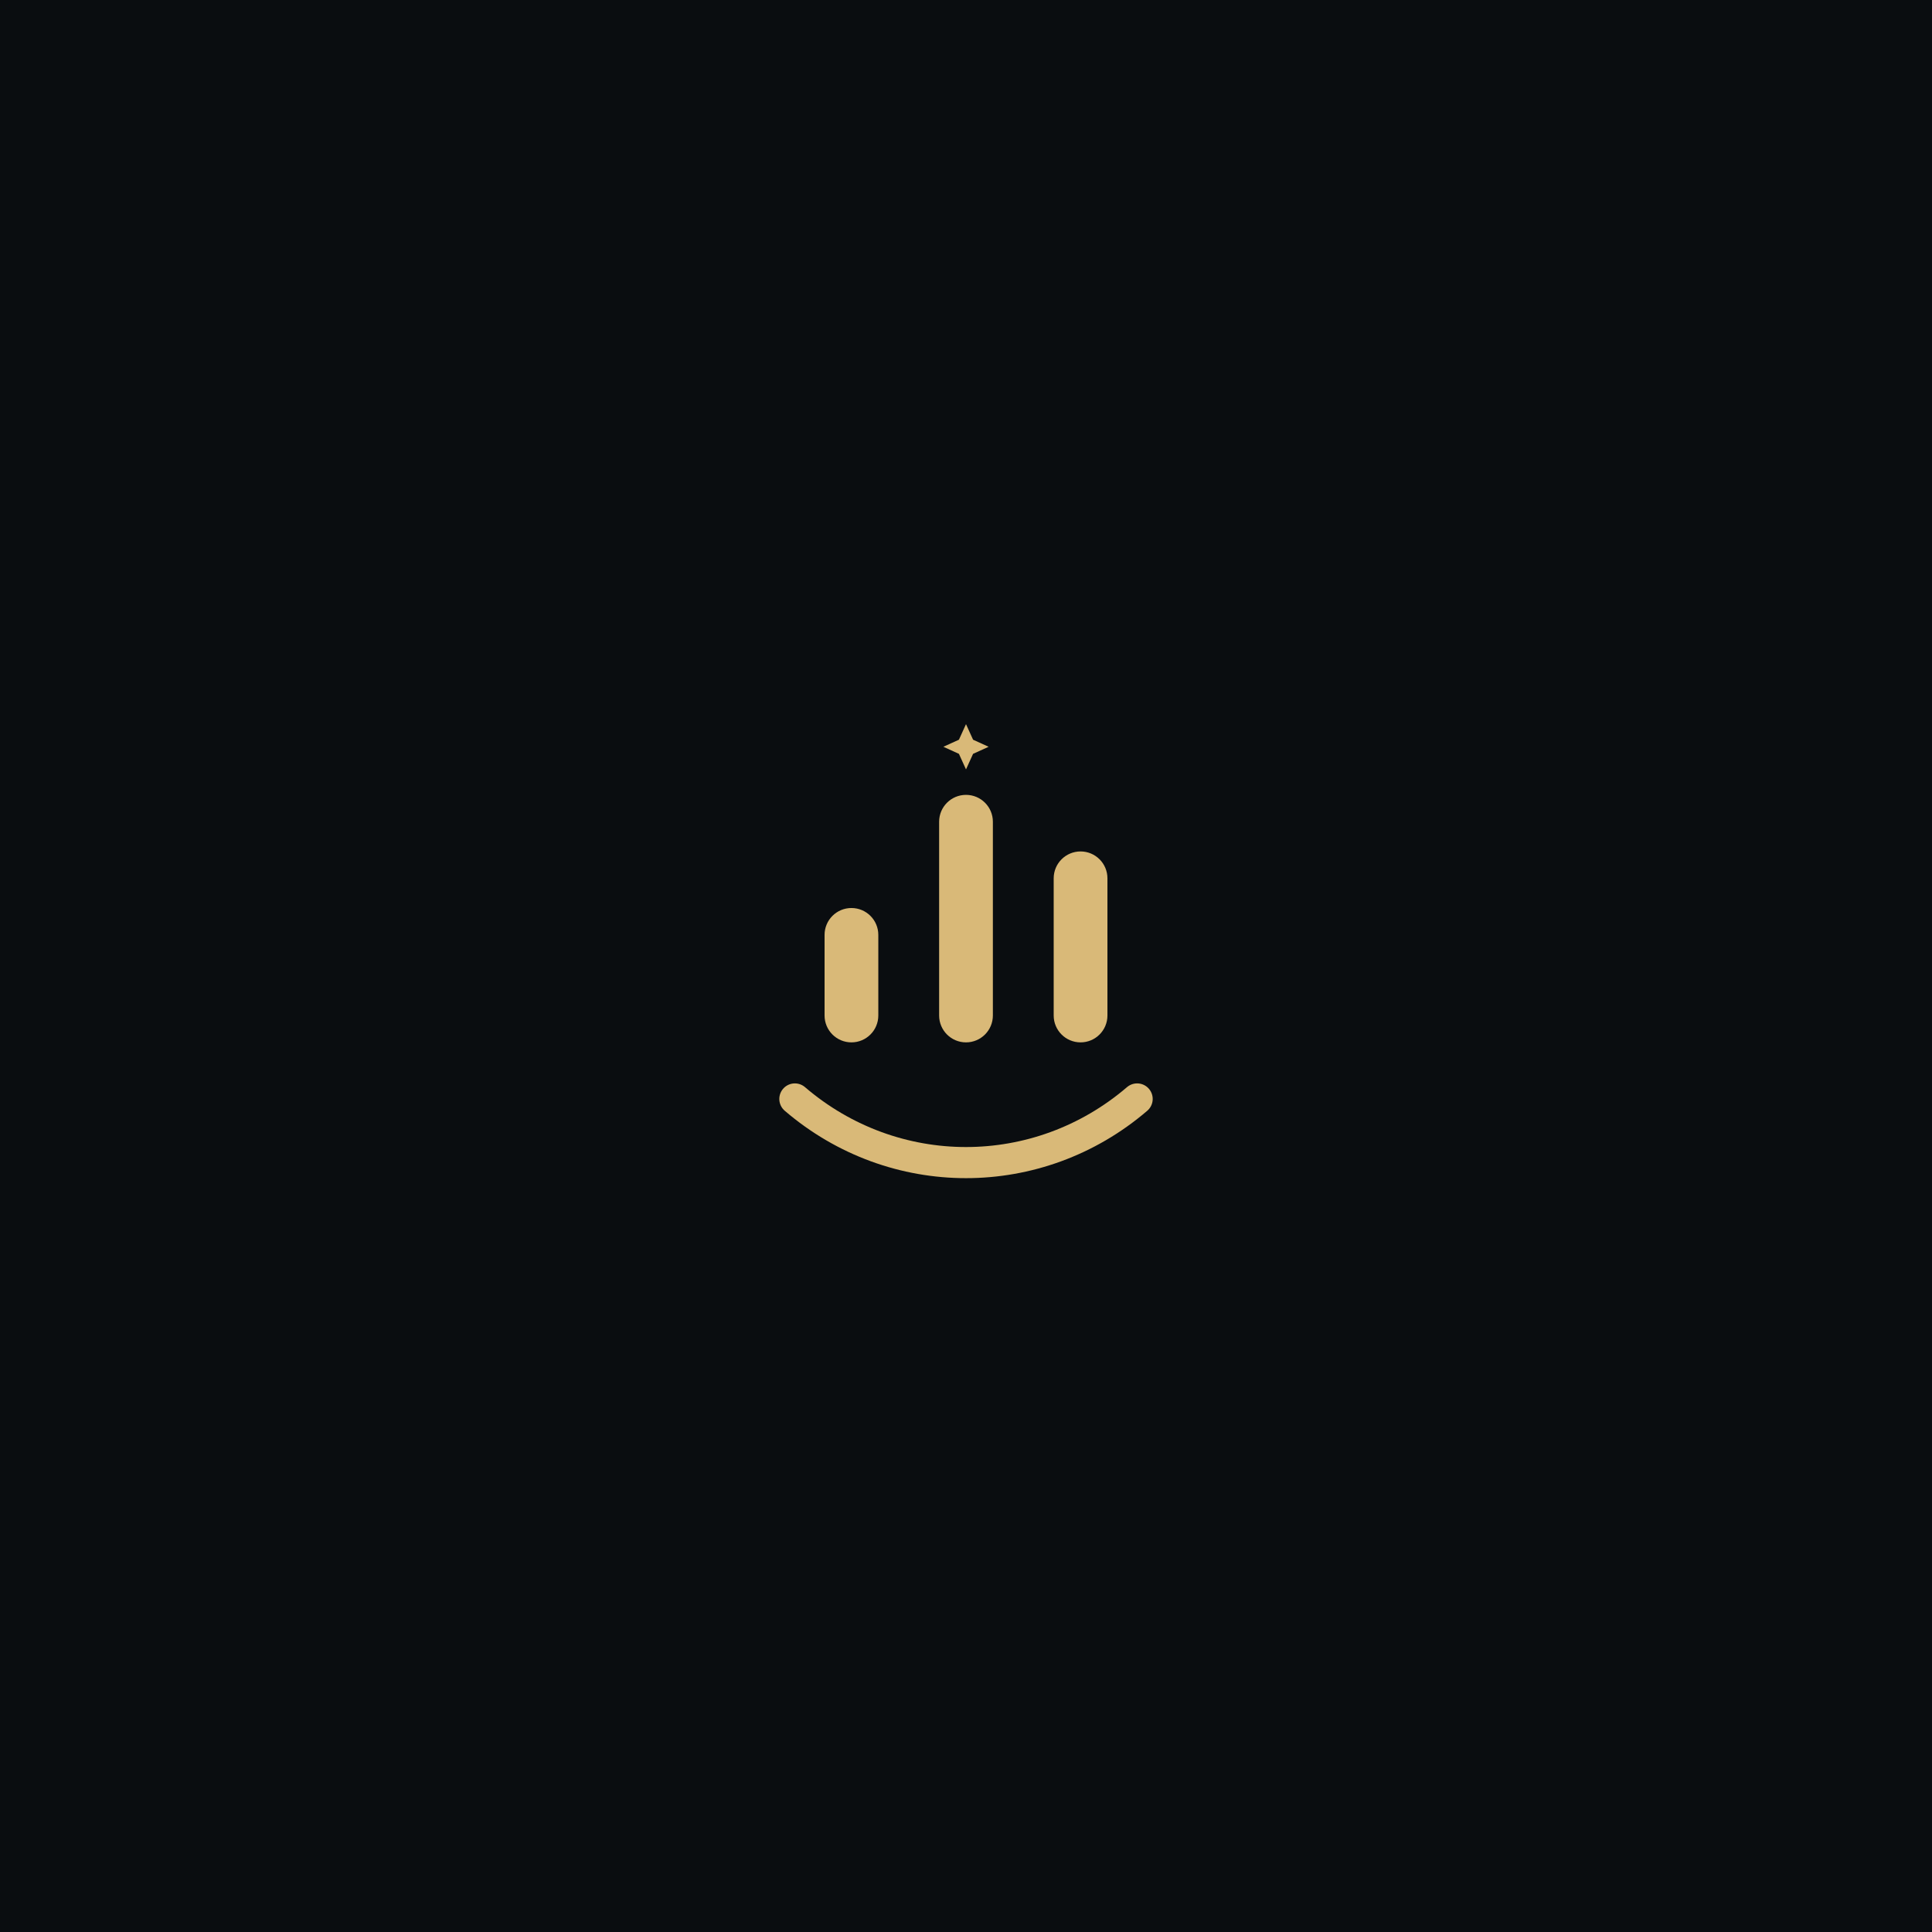
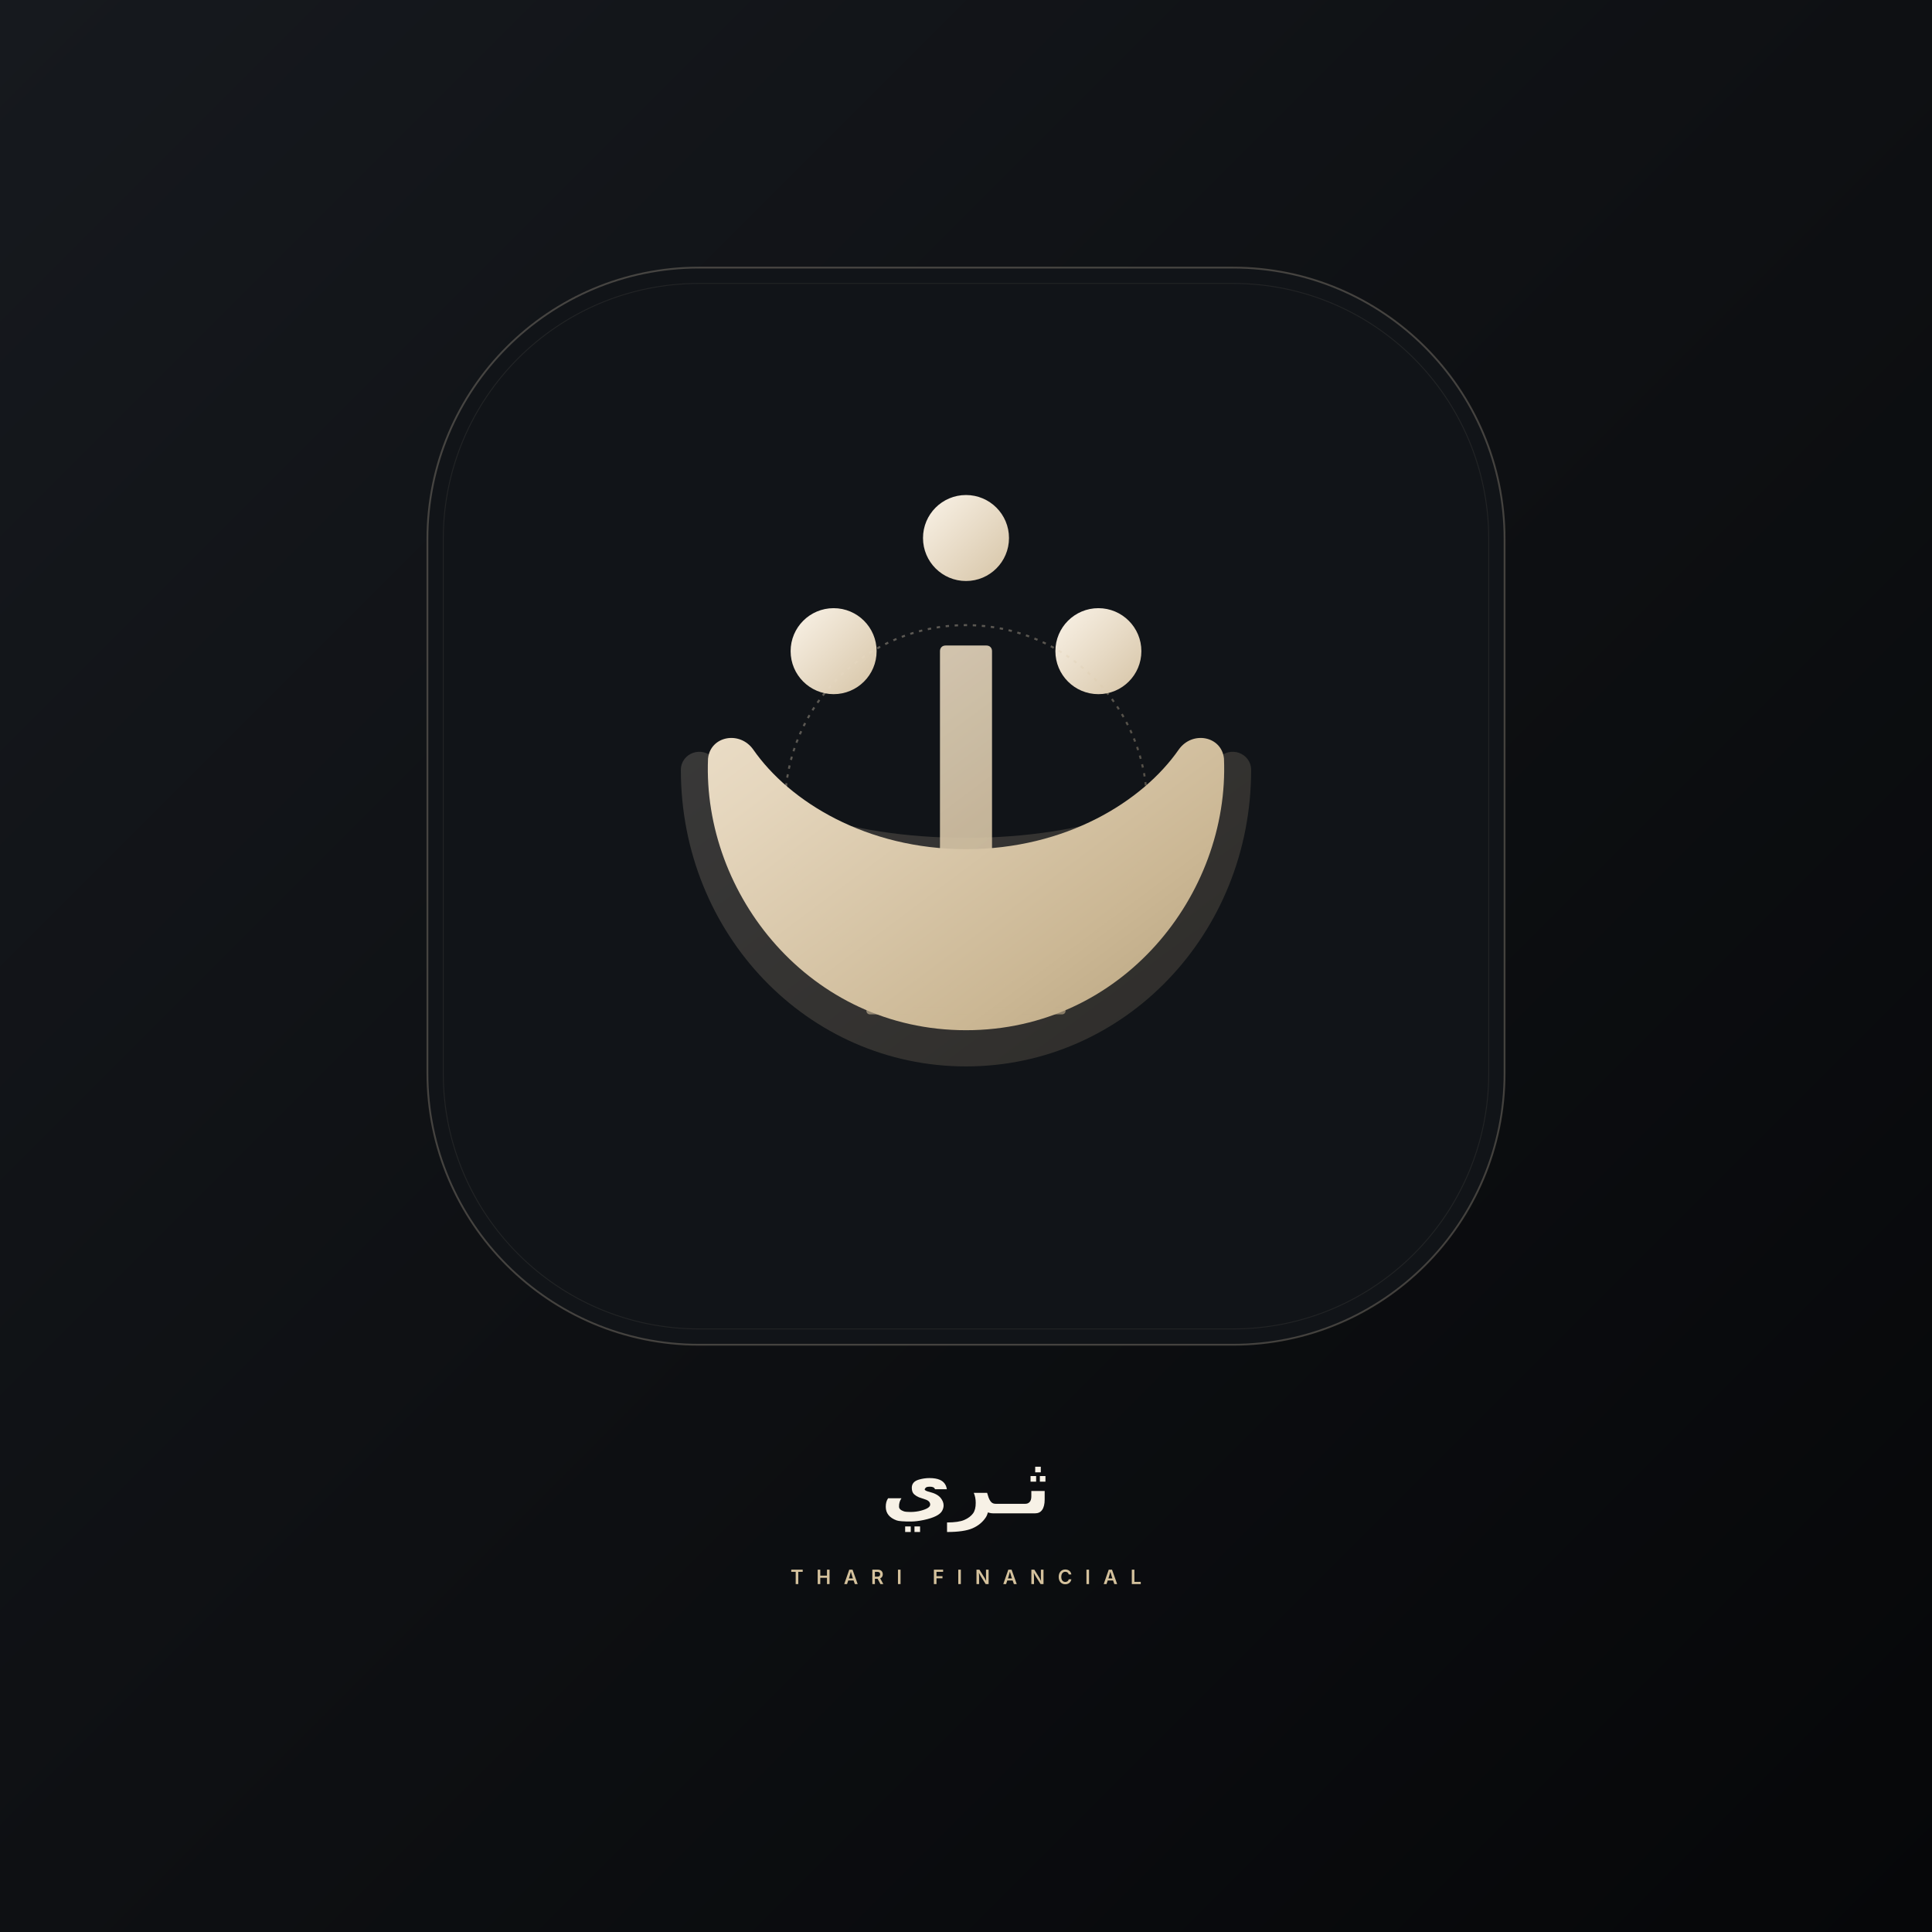
<svg xmlns="http://www.w3.org/2000/svg" width="2732" height="2732" viewBox="0 0 2732 2732" fill="none">
-   <rect width="2732" height="2732" fill="#0A0D10" />
-   <g transform="translate(854, 854)">
-     <rect x="312" y="430" width="76" height="190" rx="38" fill="#D9B978" />
-     <rect x="474" y="270" width="76" height="350" rx="38" fill="#D9B978" />
-     <rect x="636" y="350" width="76" height="270" rx="38" fill="#D9B978" />
-     <path d="M 270 700 C 410 820 614 820 754 700" stroke="#D9B978" stroke-width="44" stroke-linecap="round" fill="none" />
-     <polygon points="512,170 522,192 544,202 522,212 512,234 502,212 480,202 502,192" fill="#D9B978" />
+   <defs>
+     <linearGradient id="splashMatte" x1="0" y1="0" x2="2732" y2="2732" gradientUnits="userSpaceOnUse">
+       <stop offset="0%" stop-color="#16191E" />
+       <stop offset="50%" stop-color="#0E1013" />
+       <stop offset="100%" stop-color="#060709" />
+     </linearGradient>
+     <linearGradient id="satinGold" x1="280" y1="200" x2="744" y2="820" gradientUnits="userSpaceOnUse">
+       <stop offset="0%" stop-color="#F7EEDF" />
+       <stop offset="35%" stop-color="#E5D6BD" />
+       <stop offset="70%" stop-color="#CBB794" />
+       <stop offset="100%" stop-color="#A89470" />
+     </linearGradient>
+     <linearGradient id="pearlGrad" x1="0" y1="0" x2="1" y2="1">
+       <stop offset="0%" stop-color="#FAF3E8" />
+       <stop offset="100%" stop-color="#D6C4A6" />
+     </linearGradient>
+     <radialGradient id="gentleWarmth" cx="50%" cy="45%" r="45%">
+       <stop offset="0%" stop-color="#D6C4A6" stop-opacity="0.08" />
+       <stop offset="100%" stop-color="#000000" stop-opacity="0" />
+     </radialGradient>
+   </defs>
+   <rect width="2732" height="2732" fill="url(#splashMatte)" />
+   <circle cx="1366" cy="1180" r="750" fill="url(#gentleWarmth)" />
+   <g transform="translate(1366, 1140) scale(1.6) translate(-512, -512)">
+     <rect x="36" y="36" width="952" height="952" rx="240" fill="#111418" />
+     <rect x="36" y="36" width="952" height="952" rx="240" stroke="#E5D6BD" stroke-width="1.6" stroke-opacity="0.25" />
+     <rect x="50" y="50" width="924" height="924" rx="226" stroke="#E5D6BD" stroke-width="0.8" stroke-opacity="0.08" />
+     <circle cx="512" cy="275" r="38" fill="url(#pearlGrad)" />
+     <circle cx="395" cy="375" r="38" fill="url(#pearlGrad)" />
+     <circle cx="629" cy="375" r="38" fill="url(#pearlGrad)" />
+     <path d="M494 370 H530 C533 370, 535 372, 535 375 V660 C535 663, 533 665, 530 665 H494 C491 665, 489 663, 489 660 V375 C489 372, 491 370, 494 370 Z" fill="url(#satinGold)" opacity="0.9" />
+     <path d="M260 480 C260 625, 372 742, 512 742 C652 742, 764 625, 764 480 C764 465, 745 458, 735 470 C702 508, 620 540, 512 540 C404 540, 322 508, 289 470 C279 458, 260 465, 260 480 Z" fill="url(#satinGold)" opacity="0.18" />
+     <path d="M740 470 C745 590, 650 710, 512 710 C374 710, 279 590, 284 470 C286 450, 312 445, 324 462 C356 508, 424 550, 512 550 C600 550, 668 508, 700 462 C712 445, 738 450, 740 470 Z" fill="url(#satinGold)" />
+     <circle cx="512" cy="512" r="160" stroke="url(#satinGold)" stroke-width="1.8" stroke-dasharray="3 5" opacity="0.35" />
+     <rect x="424" y="690" width="176" height="6" rx="3" fill="url(#satinGold)" opacity="0.6" />
  </g>
+   <text x="1366" y="2140" text-anchor="middle" fill="#F7F1E6" font-size="108" font-weight="700" font-family="system-ui, -apple-system, sans-serif" letter-spacing="-1">ثـري</text>
+   <text x="1366" y="2240" text-anchor="middle" fill="#D4C19C" font-size="28" font-weight="600" font-family="system-ui, -apple-system, sans-serif" letter-spacing="18">THARI FINANCIAL</text>
</svg>
